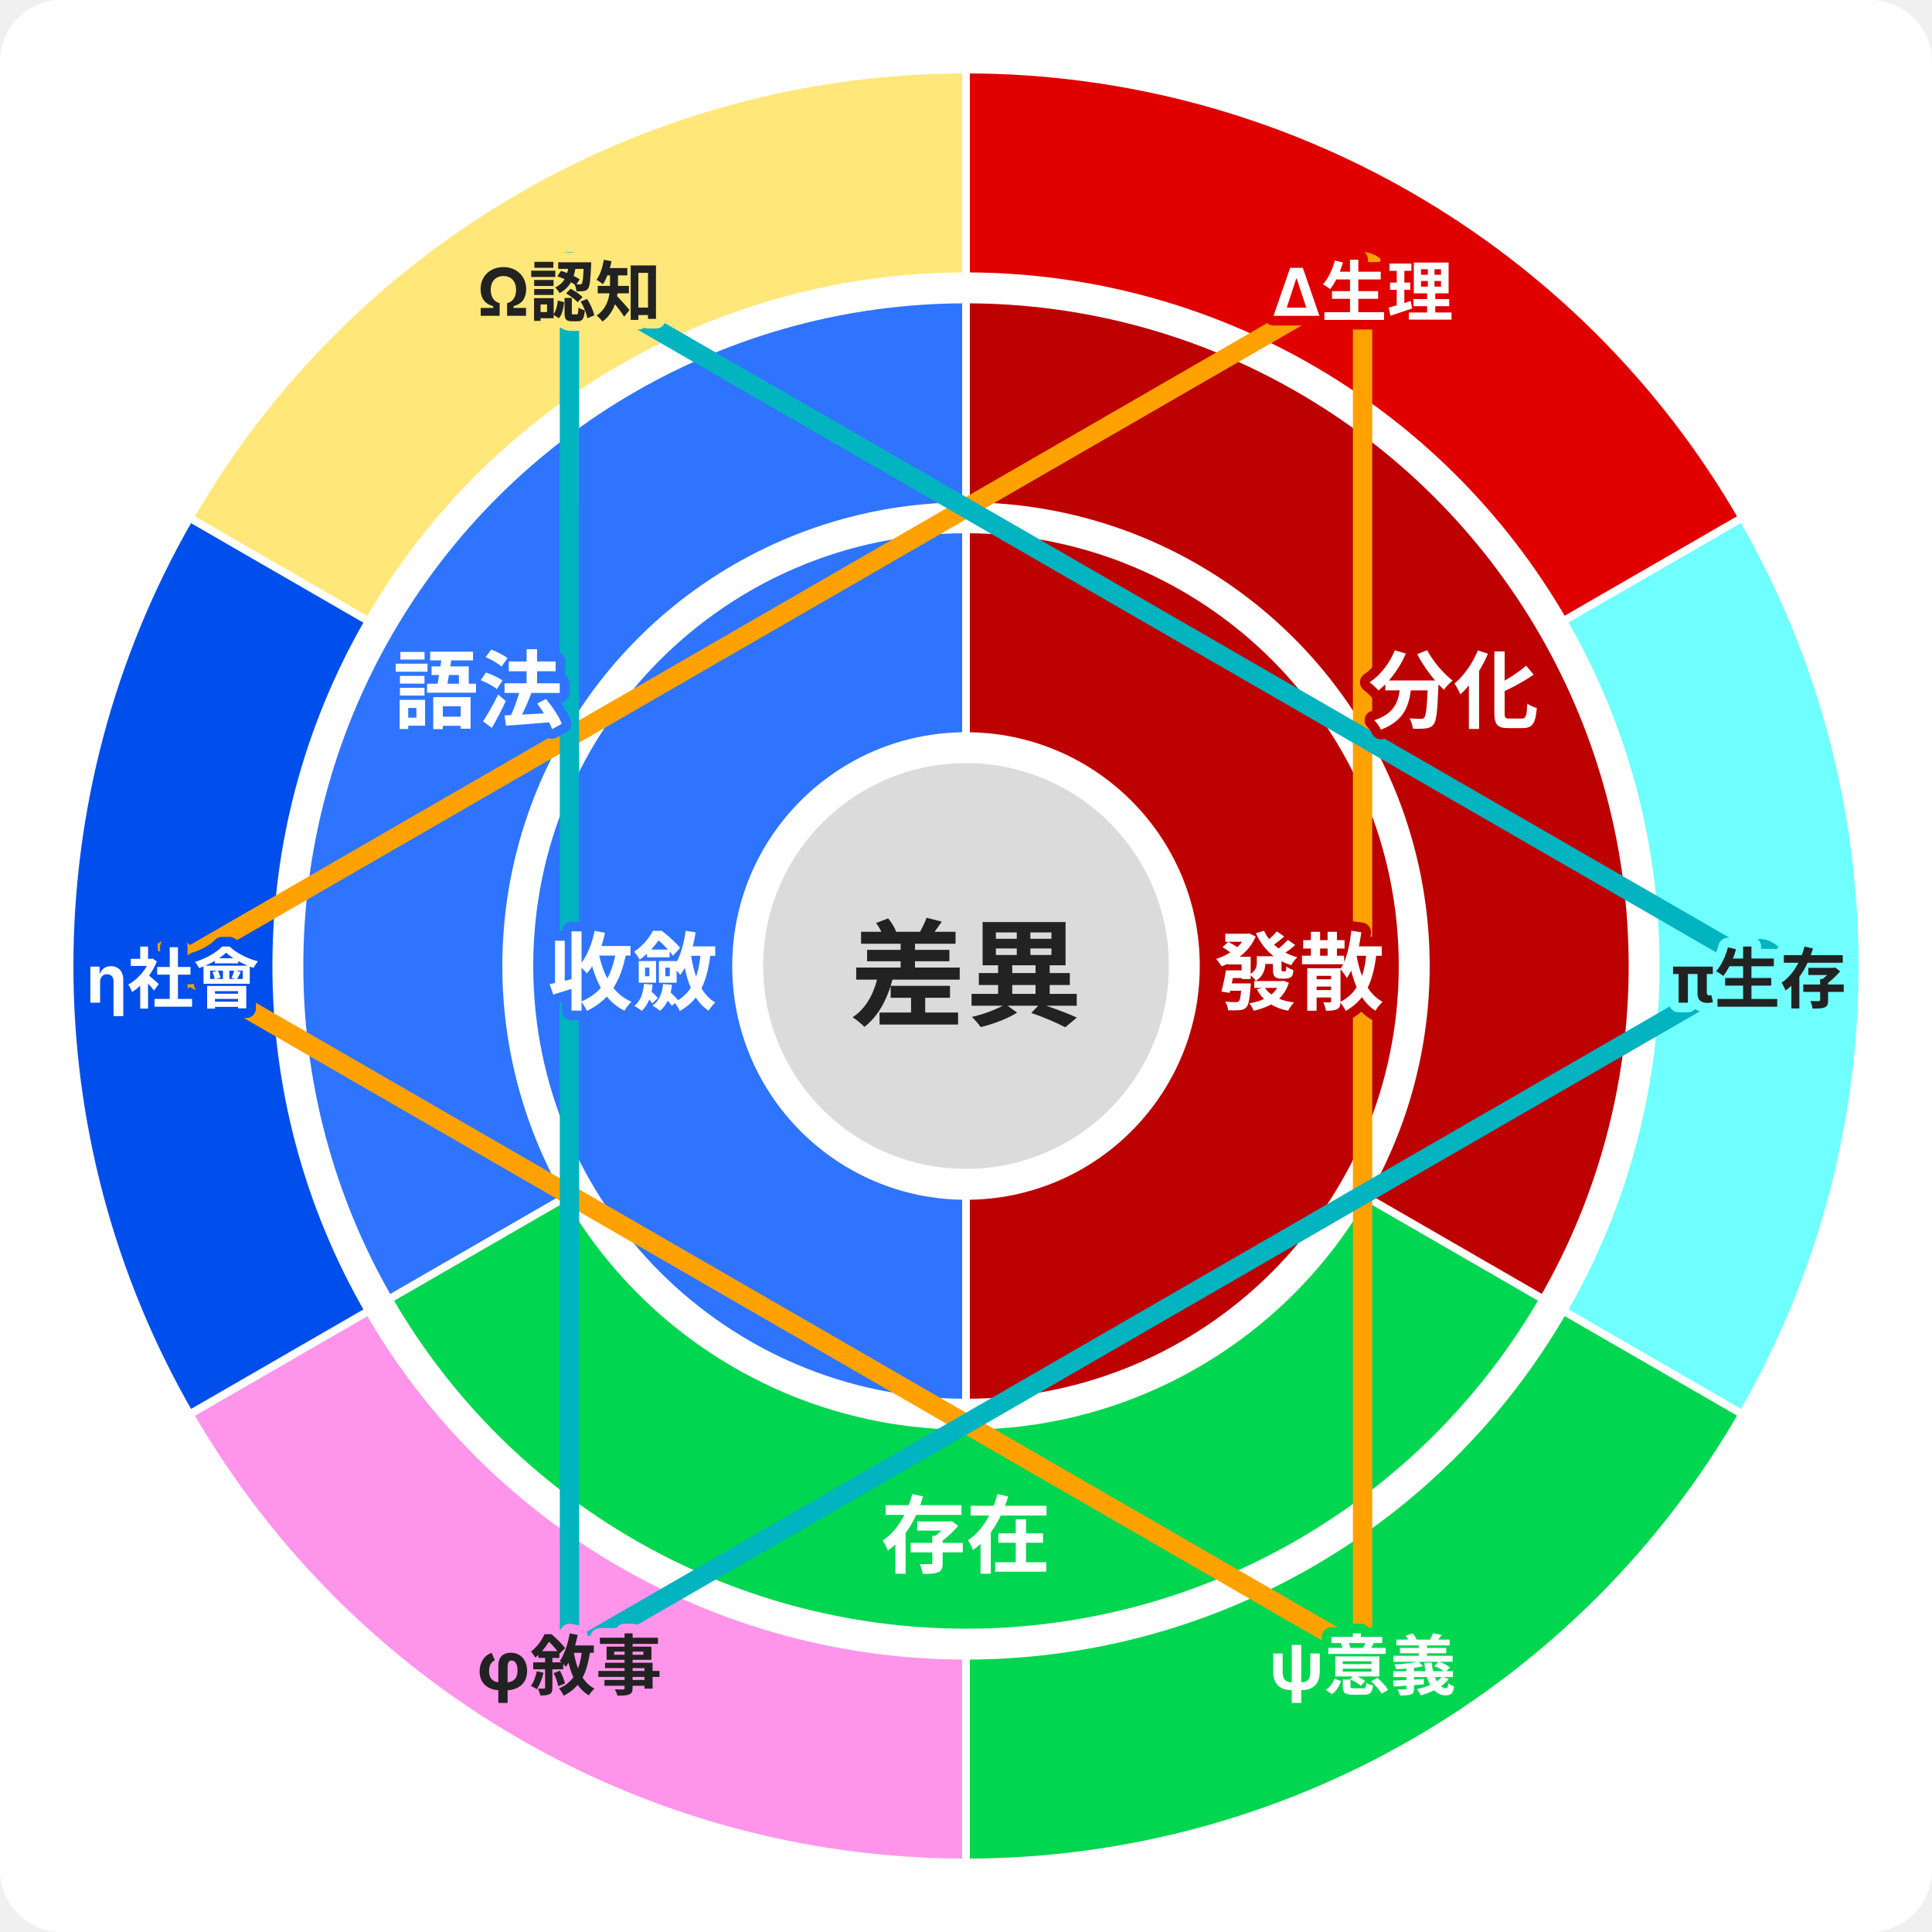
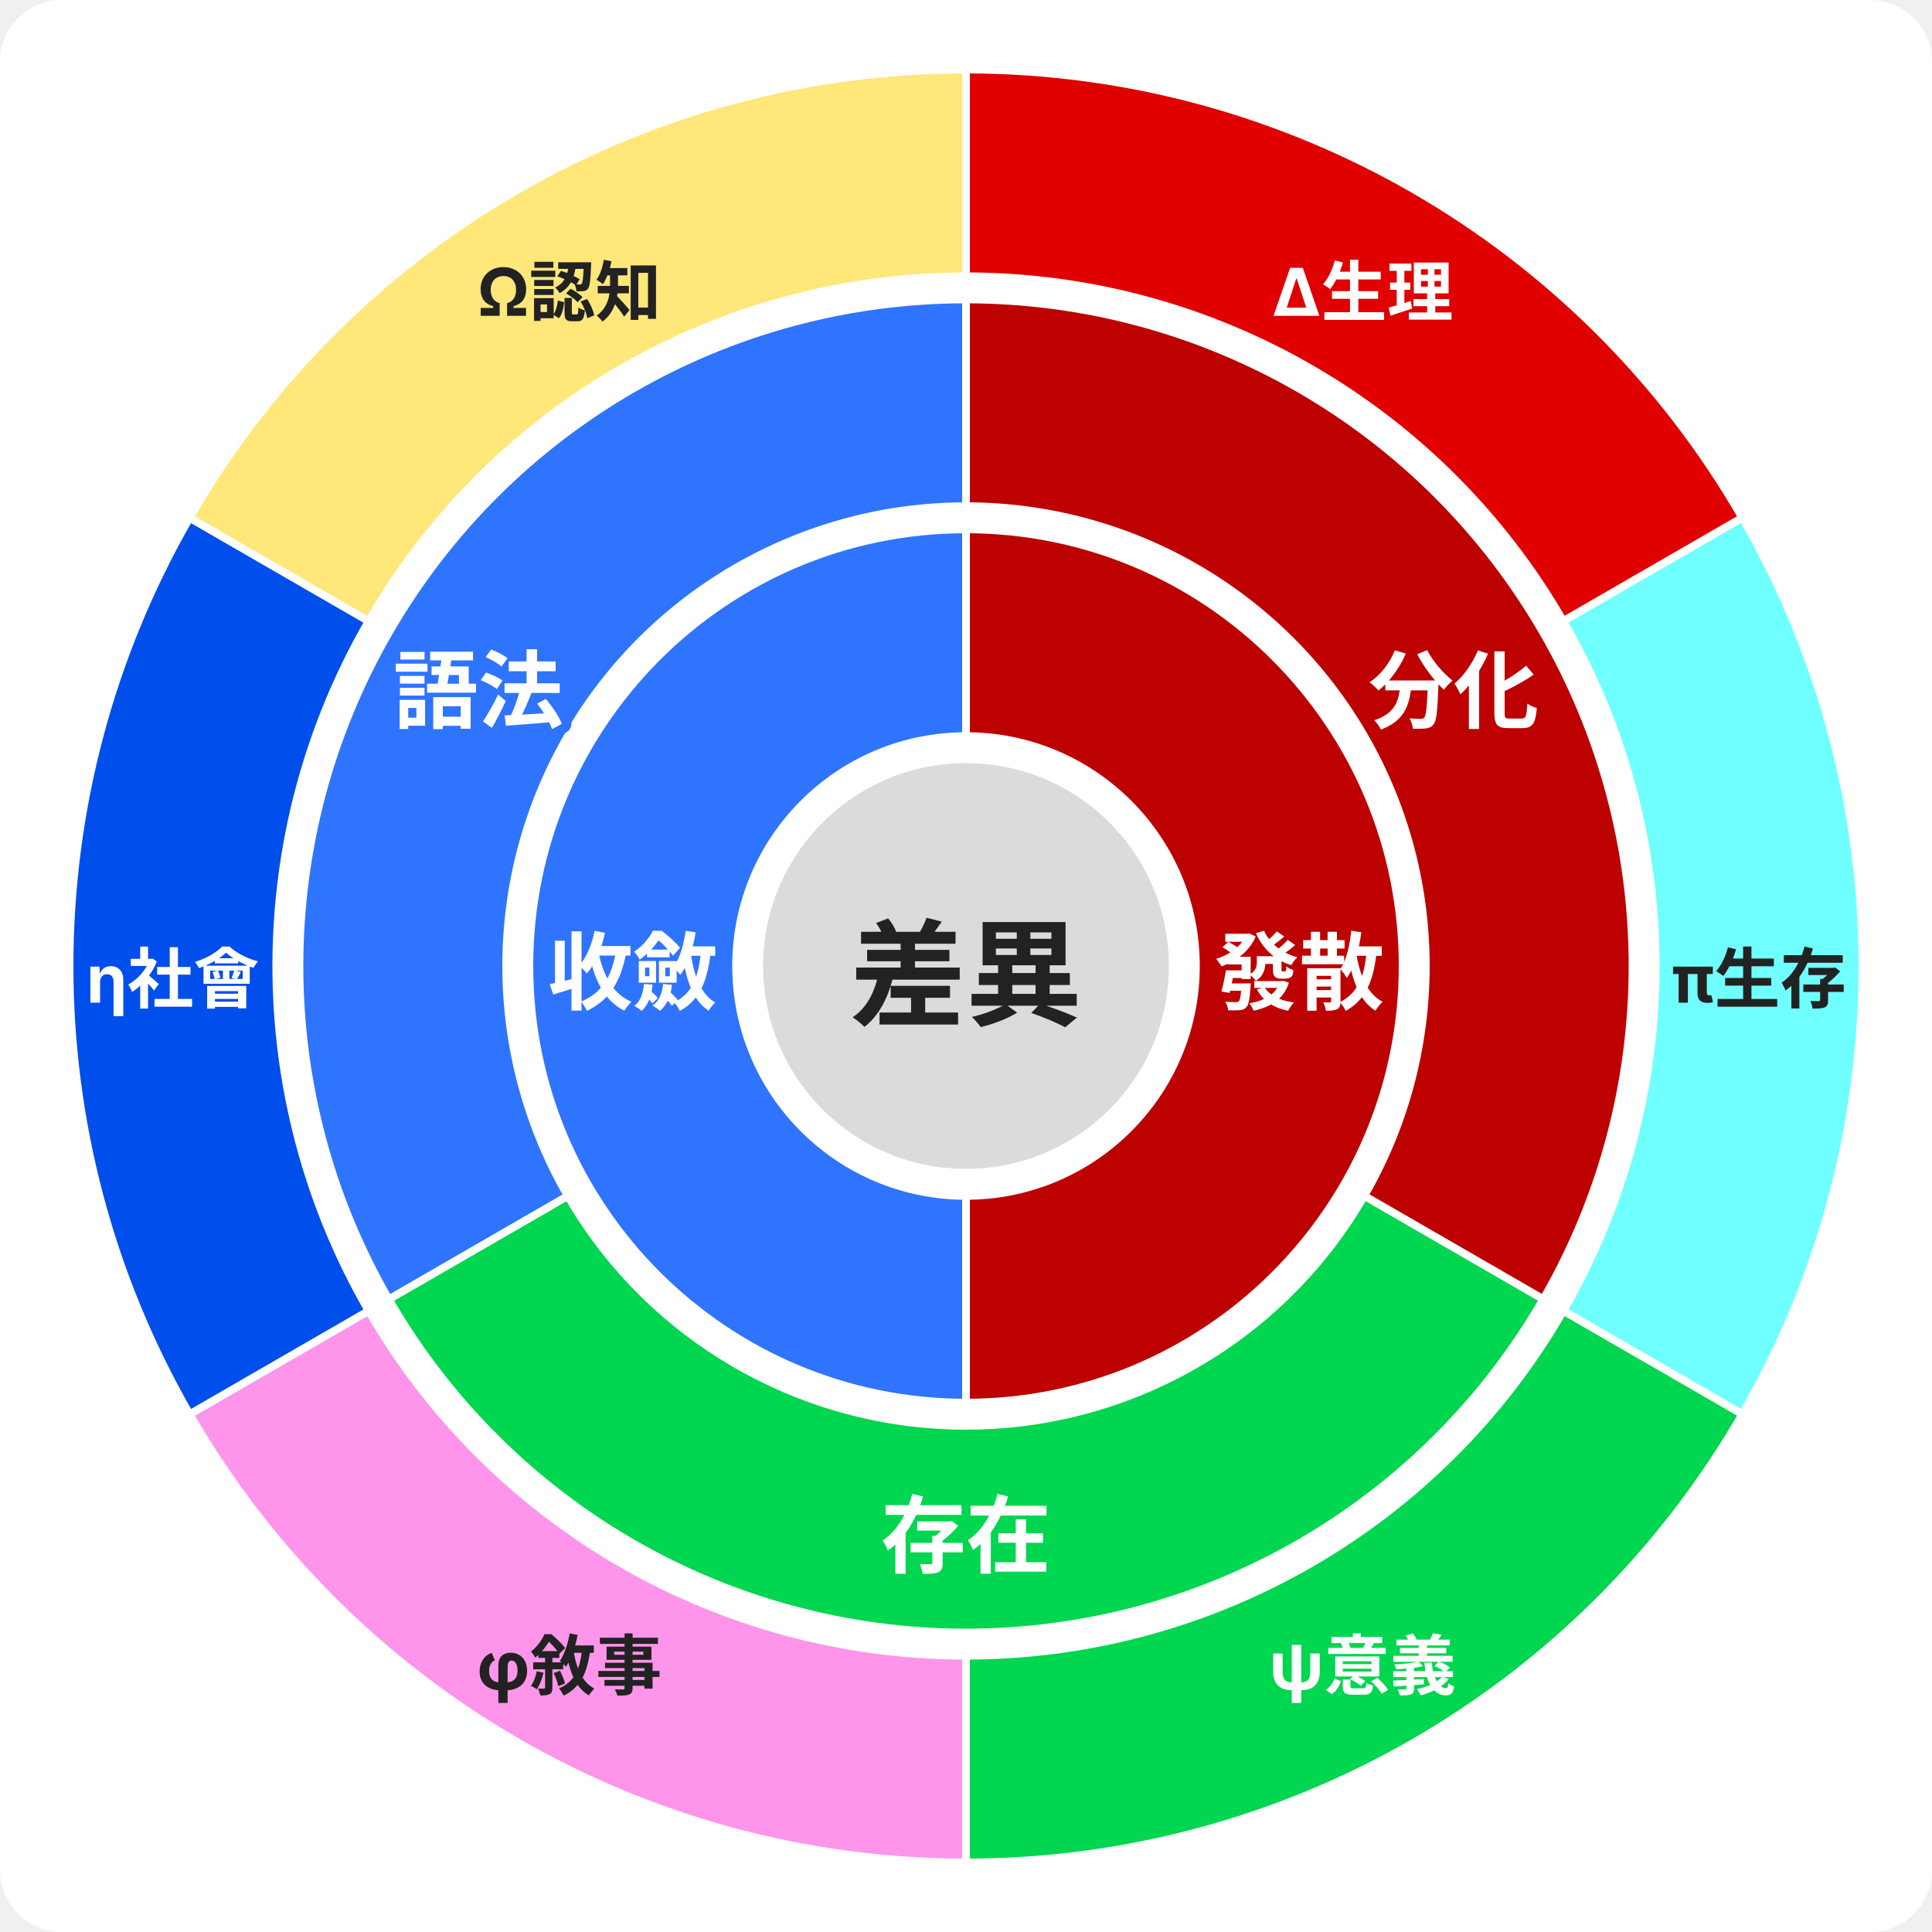
<svg xmlns="http://www.w3.org/2000/svg" id="chart-svg" viewBox="0 0 500 500">
  <rect width="500" height="500" fill="#ffffff" rx="16" />
  <path d="M196.5,250 a53.5,53.5 0 1,1 107,0 a53.5,53.5 0 1,1 -107,0 Z" fill="#dbdbdb" stroke="#fff" stroke-width="2" stroke-linejoin="round" />
  <path d="M250,137 A113,113 0 0,1 250,363 L250,309.5 A59.5,59.5 0 0,0 250,190.5 Z" fill="#bd0000" stroke="#fff" stroke-width="2" stroke-linejoin="round" />
  <path d="M250,363 A113,113 0 0,1 250,137 L250,190.5 A59.5,59.5 0 0,0 250,309.5 Z" fill="#2e74ff" stroke="#fff" stroke-width="2" stroke-linejoin="round" />
  <path d="M250,77.5 A172.5,172.5 0 0,1 399.389,336.25 L353.057,309.5 A119,119 0 0,0 250,131 Z" fill="#bd0000" stroke="#fff" stroke-width="2" stroke-linejoin="round" />
  <path d="M399.389,336.25 A172.5,172.5 0 0,1 100.611,336.25 L146.943,309.5 A119,119 0 0,0 353.057,309.5 Z" fill="#00d64f" stroke="#fff" stroke-width="2" stroke-linejoin="round" />
  <path d="M100.611,336.25 A172.5,172.5 0 0,1 250,77.5 L250,131 A119,119 0 0,0 146.943,309.5 Z" fill="#2e74ff" stroke="#fff" stroke-width="2" stroke-linejoin="round" />
  <path d="M250,18 A232,232 0 0,1 450.918,134 L404.586,160.75 A178.5,178.5 0 0,0 250,71.5 Z" fill="#e00000" stroke="#fff" stroke-width="2" stroke-linejoin="round" />
  <path d="M450.918,134 A232,232 0 0,1 450.918,366 L404.586,339.25 A178.5,178.5 0 0,0 404.586,160.75 Z" fill="#70ffff" stroke="#fff" stroke-width="2" stroke-linejoin="round" />
  <path d="M450.918,366 A232,232 0 0,1 250,482 L250,428.5 A178.5,178.5 0 0,0 404.586,339.25 Z" fill="#00d64f" stroke="#fff" stroke-width="2" stroke-linejoin="round" />
  <path d="M250,482 A232,232 0 0,1 49.082,366 L95.414,339.25 A178.5,178.5 0 0,0 250,428.5 Z" fill="#fe95eb" stroke="#fff" stroke-width="2" stroke-linejoin="round" />
  <path d="M49.082,366 A232,232 0 0,1 49.082,134 L95.414,160.75 A178.5,178.5 0 0,0 95.414,339.25 Z" fill="#004eeb" stroke="#fff" stroke-width="2" stroke-linejoin="round" />
  <path d="M49.082,134 A232,232 0 0,1 250,18 L250,71.5 A178.5,178.5 0 0,0 95.414,160.75 Z" fill="#ffe77a" stroke="#fff" stroke-width="2" stroke-linejoin="round" />
-   <polygon points="352.63,72.25 352.63,427.75 44.75,250.00" fill="none" stroke="#ffa200" stroke-width="5" stroke-linejoin="round" stroke-linecap="round" stroke-dasharray="none" opacity="1" />
-   <circle cx="352.63" cy="72.25" r="7" fill="#ffa200" opacity="1" />
-   <circle cx="352.63" cy="427.75" r="7" fill="#ffa200" opacity="1" />
-   <circle cx="44.75" cy="250.00" r="7" fill="#ffa200" opacity="1" />
-   <polygon points="455.25,250.00 147.38,427.75 147.37,72.25" fill="none" stroke="#02b3c0" stroke-width="5" stroke-linejoin="round" stroke-linecap="round" stroke-dasharray="none" opacity="1" />
-   <circle cx="455.25" cy="250.00" r="7" fill="#02b3c0" opacity="1" />
-   <circle cx="147.38" cy="427.75" r="7" fill="#02b3c0" opacity="1" />
-   <circle cx="147.37" cy="72.25" r="7" fill="#02b3c0" opacity="1" />
  <text x="250" y="250" text-anchor="middle" dominant-baseline="central" fill="#222" font-size="30.0" font-weight="700" font-family="-apple-system,&quot;PingFang TC&quot;,&quot;Microsoft JhengHei&quot;,sans-serif" pointer-events="none" stroke="#dbdbdb" stroke-width="5" stroke-linejoin="round" paint-order="stroke fill">差異</text>
  <text x="336.25" y="250" text-anchor="middle" dominant-baseline="central" fill="#fff" font-size="22.0" font-weight="700" font-family="-apple-system,&quot;PingFang TC&quot;,&quot;Microsoft JhengHei&quot;,sans-serif" pointer-events="none" stroke="#bd0000" stroke-width="5" stroke-linejoin="round" paint-order="stroke fill">發散</text>
  <text x="163.75" y="250" text-anchor="middle" dominant-baseline="central" fill="#fff" font-size="22.0" font-weight="700" font-family="-apple-system,&quot;PingFang TC&quot;,&quot;Microsoft JhengHei&quot;,sans-serif" pointer-events="none" stroke="#2e74ff" stroke-width="5" stroke-linejoin="round" paint-order="stroke fill">收斂</text>
  <text x="376.223" y="177.125" text-anchor="middle" dominant-baseline="central" fill="#fff" font-size="22.0" font-weight="700" font-family="-apple-system,&quot;PingFang TC&quot;,&quot;Microsoft JhengHei&quot;,sans-serif" pointer-events="none" stroke="#bd0000" stroke-width="5" stroke-linejoin="round" paint-order="stroke fill">分化</text>
  <text x="250" y="395.75" text-anchor="middle" dominant-baseline="central" fill="#fff" font-size="22.0" font-weight="700" font-family="-apple-system,&quot;PingFang TC&quot;,&quot;Microsoft JhengHei&quot;,sans-serif" pointer-events="none" stroke="#00d64f" stroke-width="5" stroke-linejoin="round" paint-order="stroke fill">存在</text>
  <text x="123.777" y="177.125" text-anchor="middle" dominant-baseline="central" fill="#fff" font-size="22.0" font-weight="700" font-family="-apple-system,&quot;PingFang TC&quot;,&quot;Microsoft JhengHei&quot;,sans-serif" pointer-events="none" stroke="#2e74ff" stroke-width="5" stroke-linejoin="round" paint-order="stroke fill">語法</text>
  <text x="352.625" y="72.248" text-anchor="middle" dominant-baseline="central" fill="#fff" font-size="17.1" font-weight="700" font-family="-apple-system,&quot;PingFang TC&quot;,&quot;Microsoft JhengHei&quot;,sans-serif" pointer-events="none" stroke="#e00000" stroke-width="5" stroke-linejoin="round" paint-order="stroke fill">Δ生理</text>
  <text x="455.25" y="250" text-anchor="middle" dominant-baseline="central" fill="#222" font-size="17.1" font-weight="700" font-family="-apple-system,&quot;PingFang TC&quot;,&quot;Microsoft JhengHei&quot;,sans-serif" pointer-events="none" stroke="#70ffff" stroke-width="5" stroke-linejoin="round" paint-order="stroke fill">π生存</text>
  <text x="352.625" y="427.752" text-anchor="middle" dominant-baseline="central" fill="#fff" font-size="17.1" font-weight="700" font-family="-apple-system,&quot;PingFang TC&quot;,&quot;Microsoft JhengHei&quot;,sans-serif" pointer-events="none" stroke="#00d64f" stroke-width="5" stroke-linejoin="round" paint-order="stroke fill">ψ意義</text>
  <text x="147.375" y="427.752" text-anchor="middle" dominant-baseline="central" fill="#222" font-size="17.1" font-weight="700" font-family="-apple-system,&quot;PingFang TC&quot;,&quot;Microsoft JhengHei&quot;,sans-serif" pointer-events="none" stroke="#fe95eb" stroke-width="5" stroke-linejoin="round" paint-order="stroke fill">φ敘事</text>
  <text x="44.75" y="250" text-anchor="middle" dominant-baseline="central" fill="#fff" font-size="17.1" font-weight="700" font-family="-apple-system,&quot;PingFang TC&quot;,&quot;Microsoft JhengHei&quot;,sans-serif" pointer-events="none" stroke="#004eeb" stroke-width="5" stroke-linejoin="round" paint-order="stroke fill">η社會</text>
  <text x="147.375" y="72.248" text-anchor="middle" dominant-baseline="central" fill="#222" font-size="17.1" font-weight="700" font-family="-apple-system,&quot;PingFang TC&quot;,&quot;Microsoft JhengHei&quot;,sans-serif" pointer-events="none" stroke="#ffe77a" stroke-width="5" stroke-linejoin="round" paint-order="stroke fill">Ω認知</text>
</svg>
